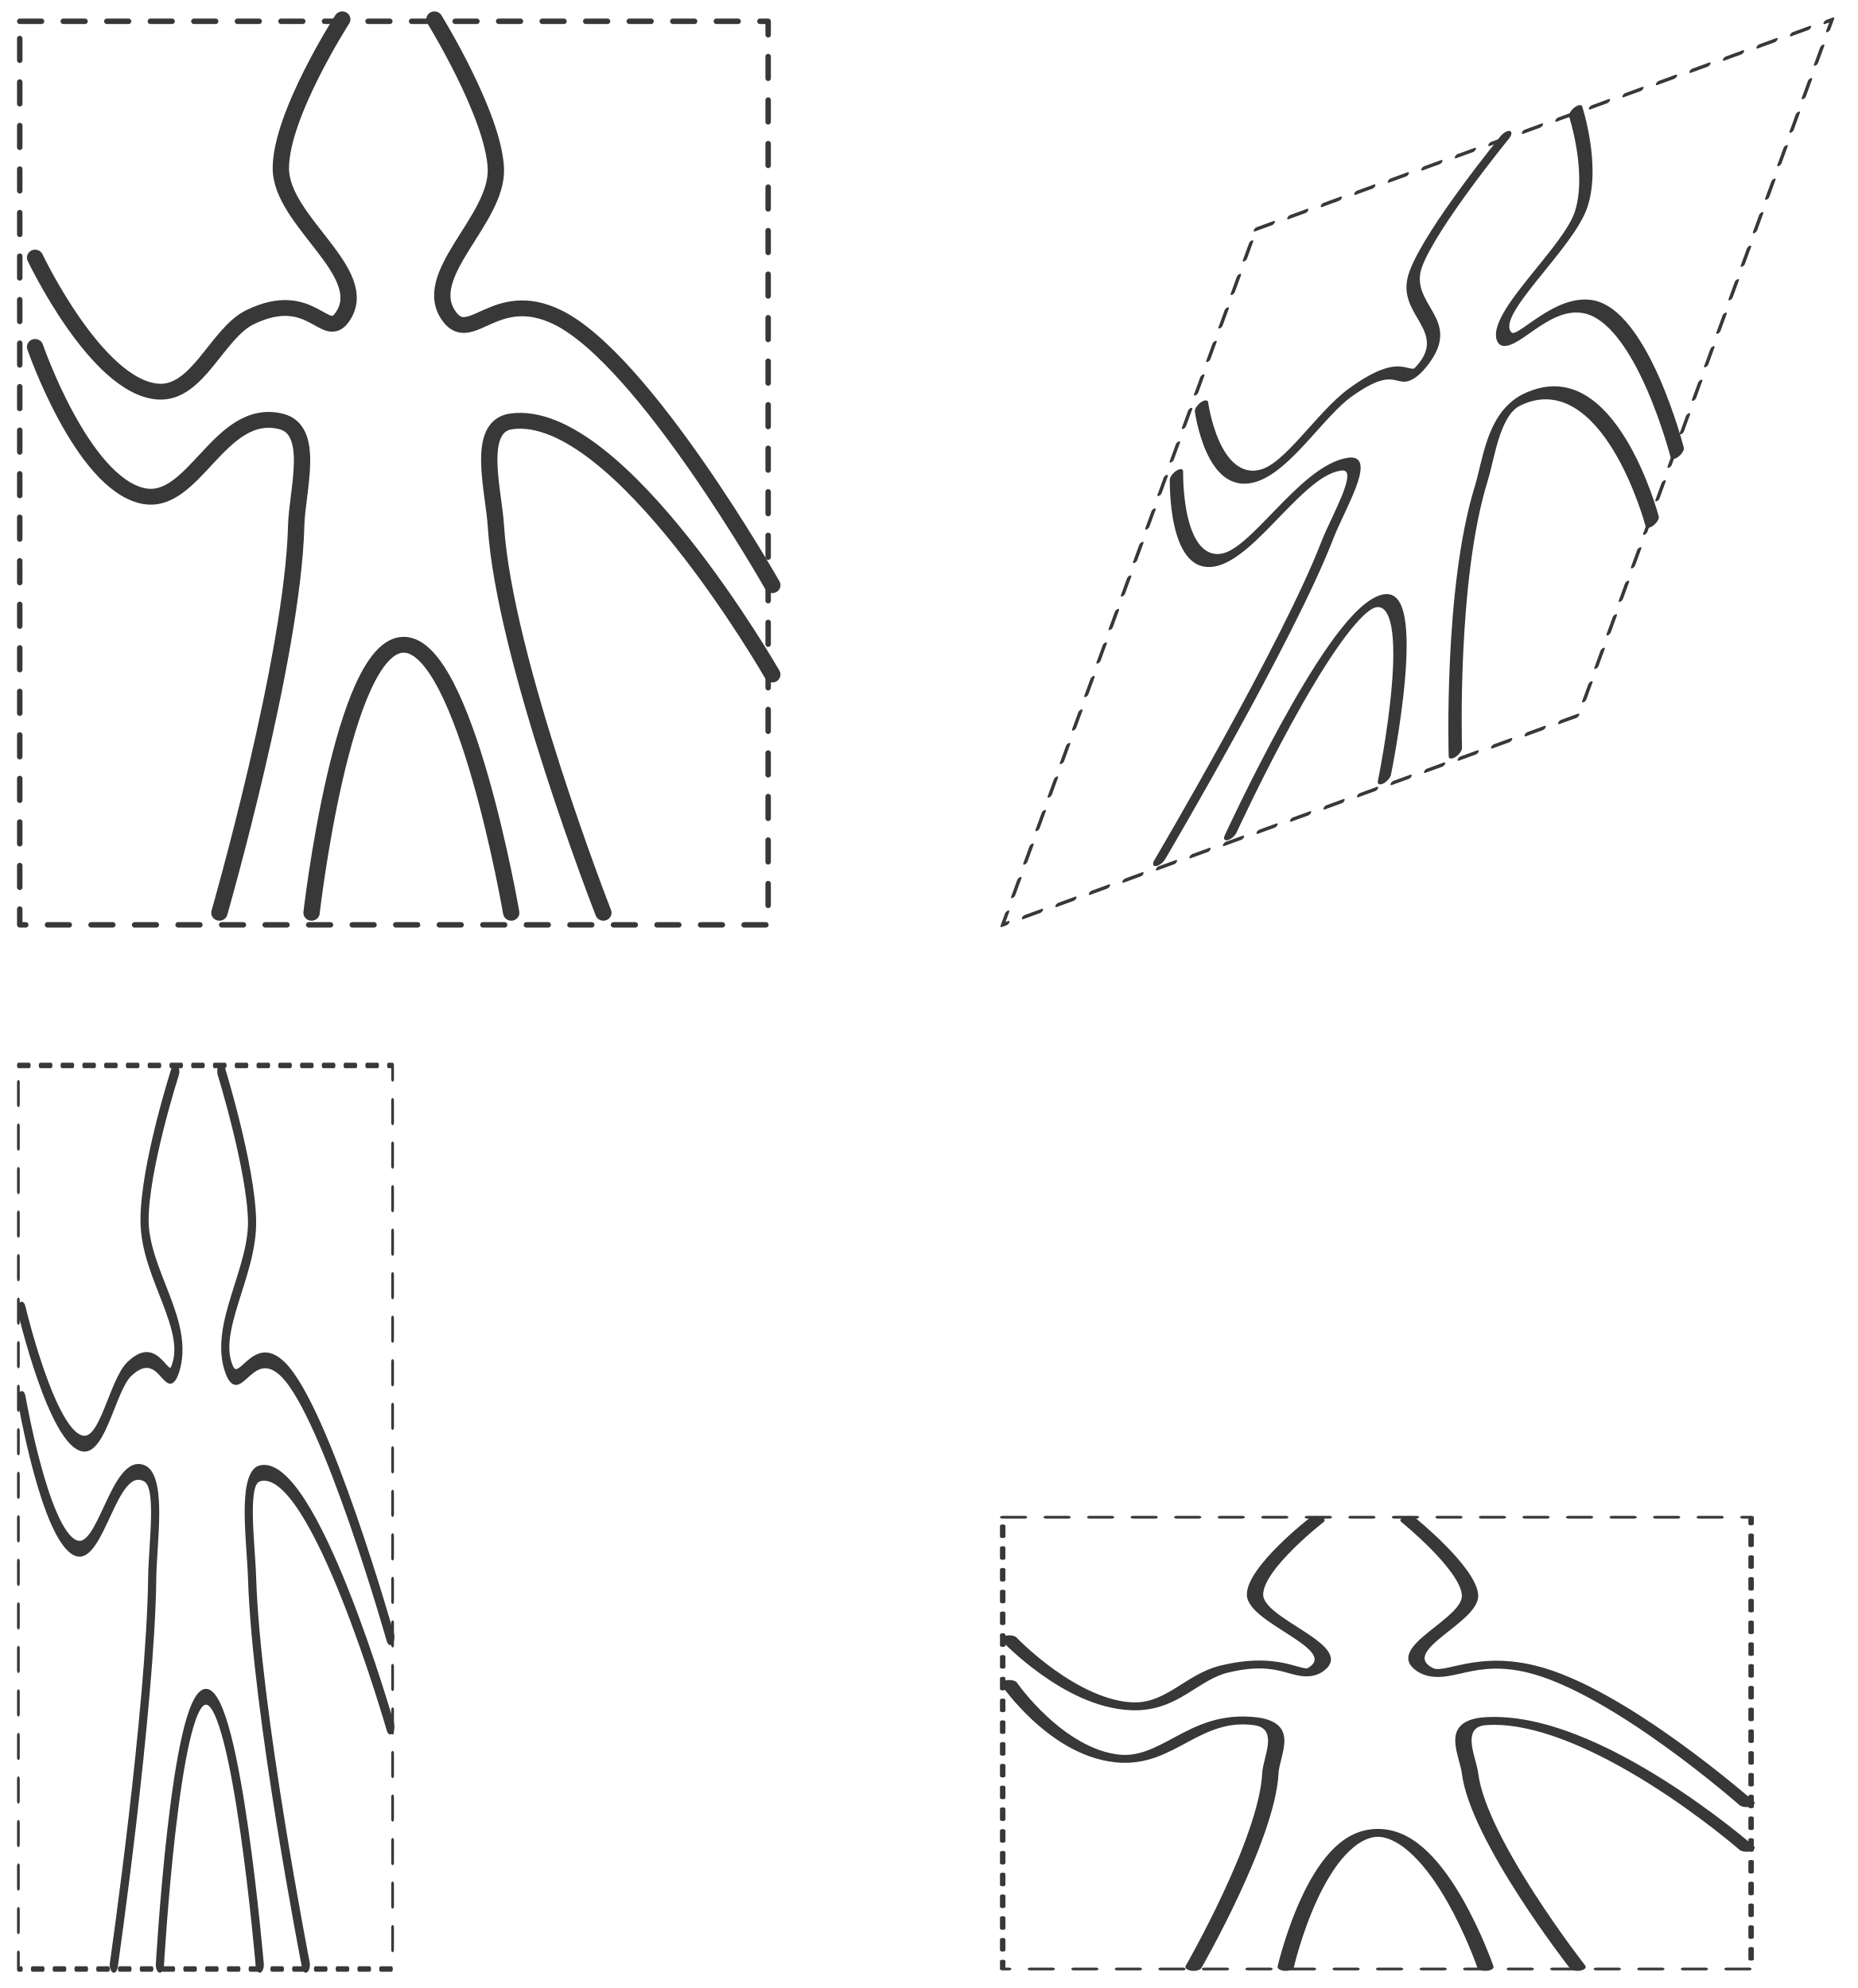
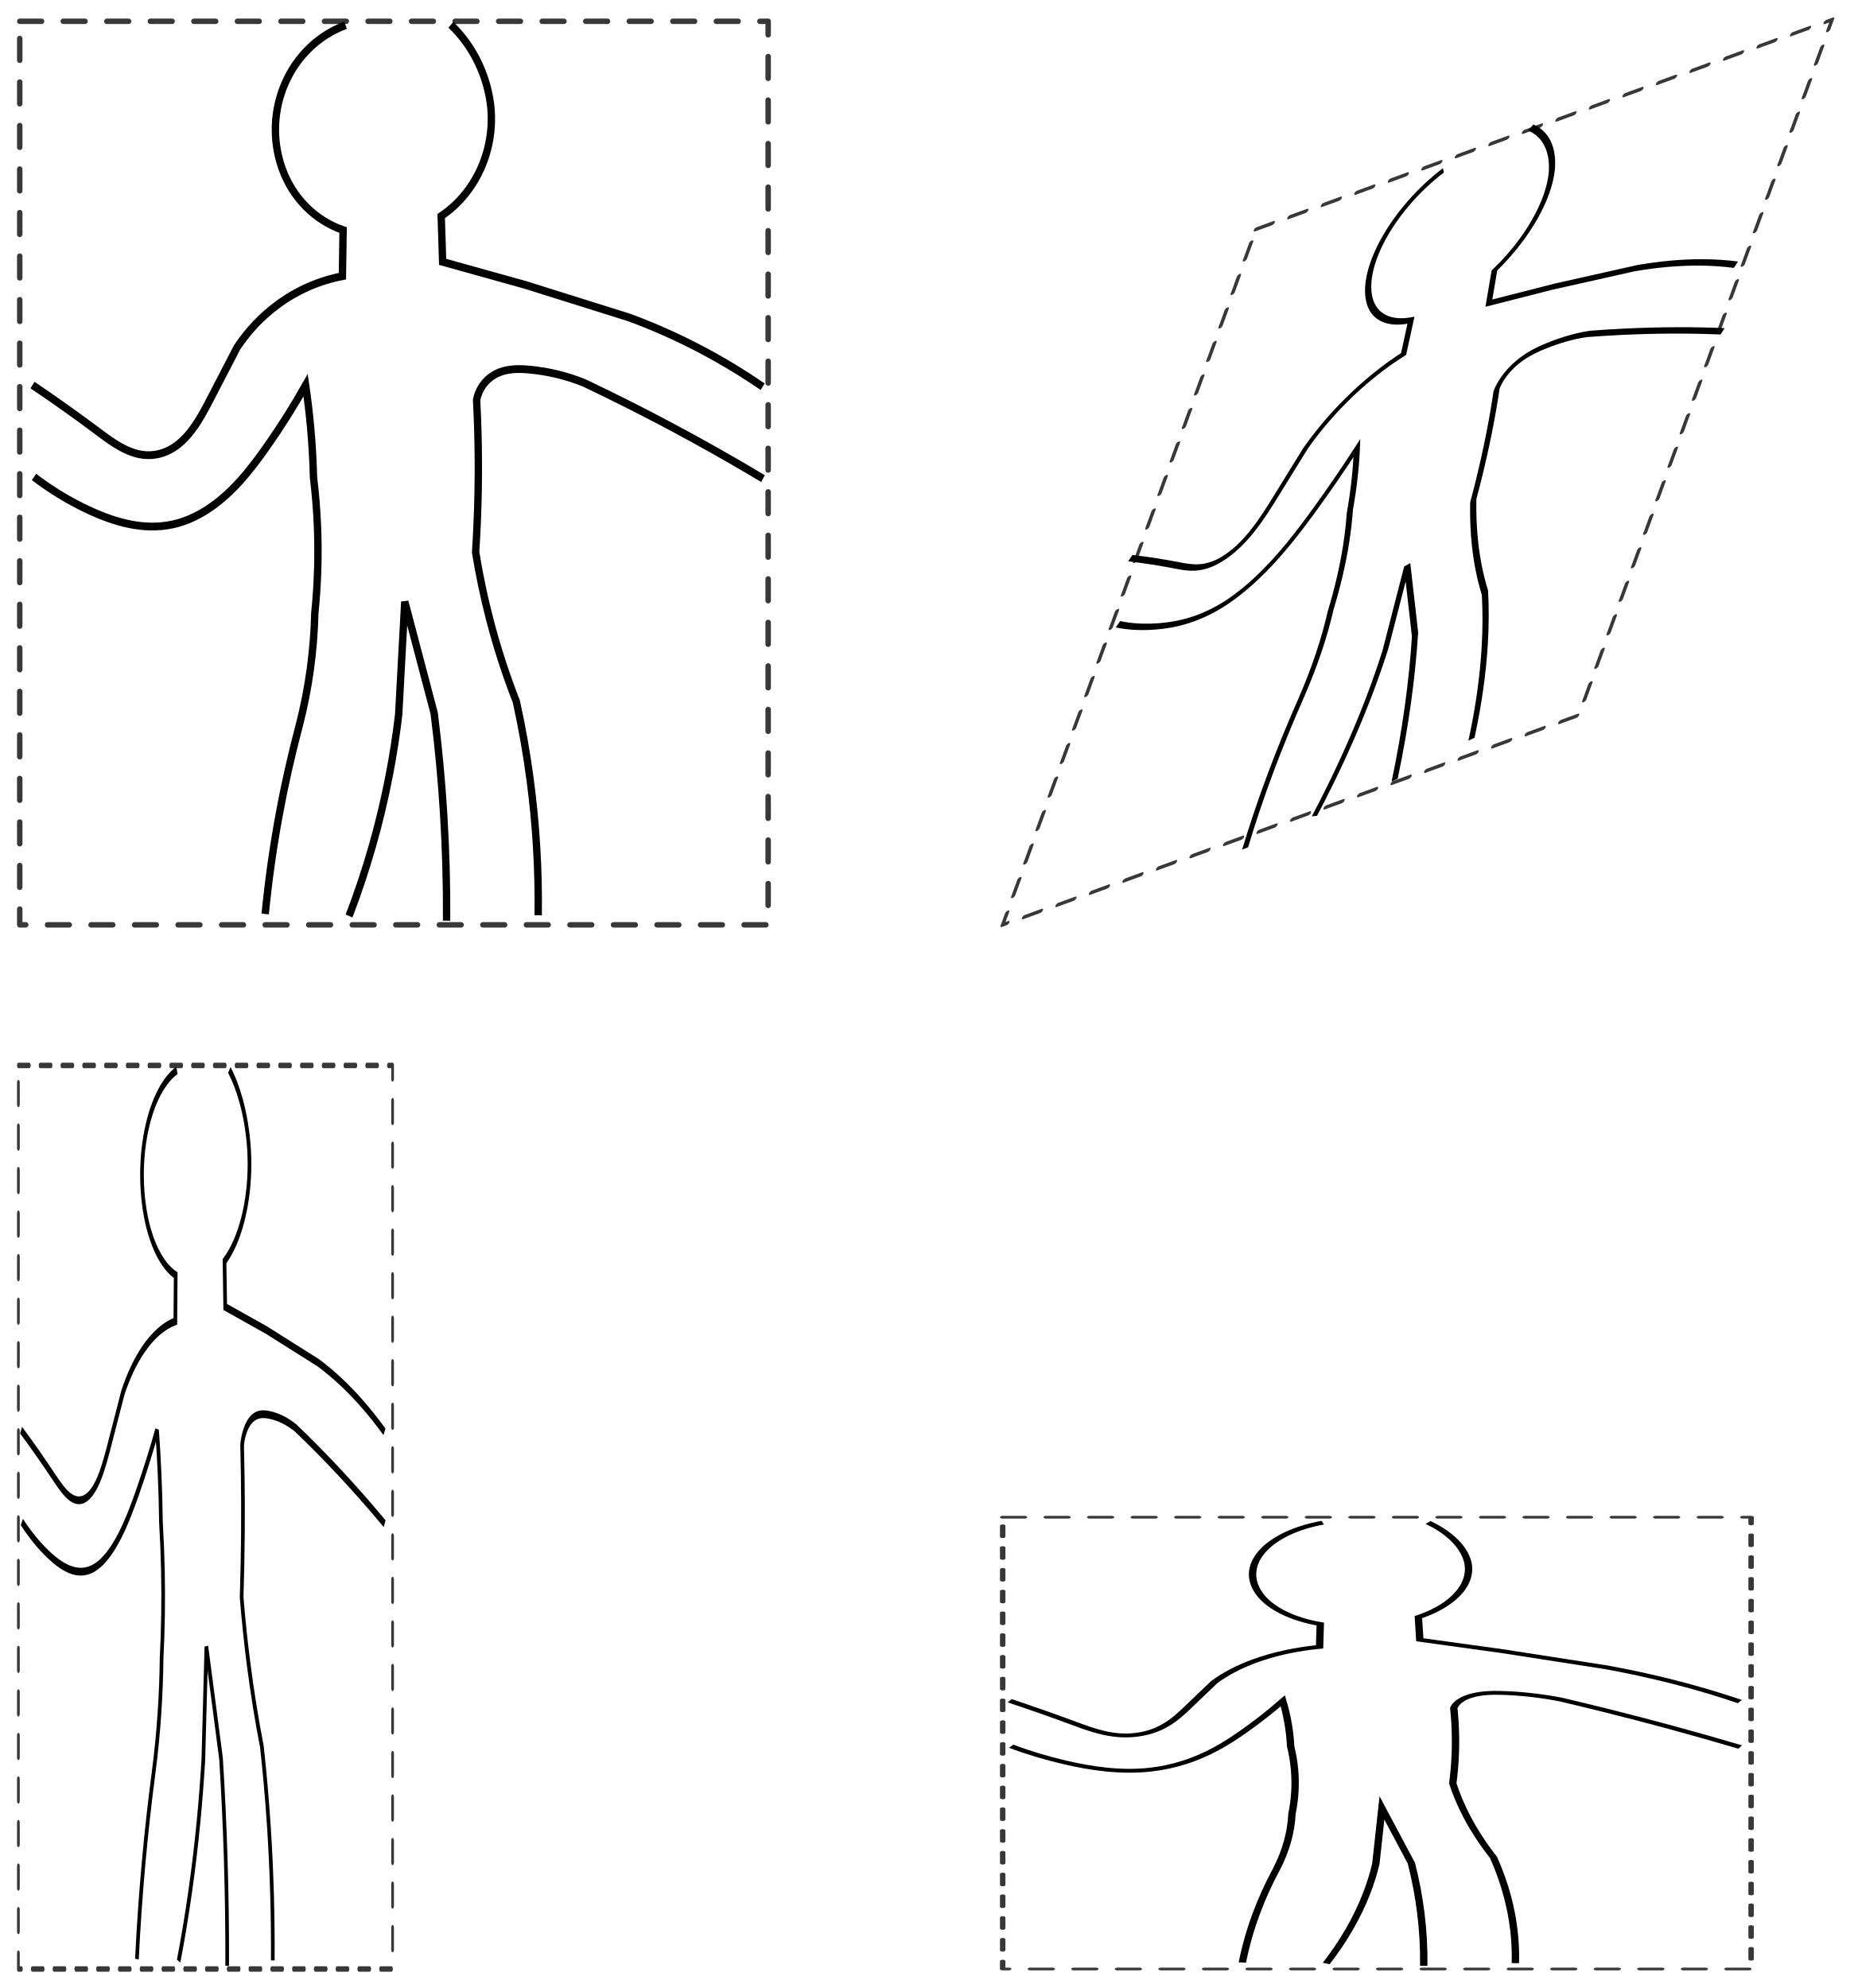
<svg xmlns="http://www.w3.org/2000/svg" preserveAspectRatio="xMinYMin meet" viewBox="0 0 327 350" id="svg3098" style="display:inline" version="1.1">
  <defs id="defs3100" />
  <g transform="translate(-55.96271,-366.2439)" id="layer2" style="display:inline">
    <g transform="translate(140,-59.99997)" id="g20088-0" />
    <g transform="matrix(0.5406711,0,0,0.5406711,26.99846,327.7439)" id="g65857">
-       <g transform="matrix(1,0,0,0.9697524,1255,-176.9221)" id="g21974-0">
-         <path d="m -1190,372.362 c 0,0 15.175,45.432 35,50 16.721,3.853 25,-30 45,-25 11.433,2.858 5.283,23.218 5,35 -1.061,44.115 -25,130 -25,130" id="path9780-1" style="fill:none;stroke:#383838;stroke-width:5.315;stroke-linecap:round;stroke-linejoin:round;stroke-miterlimit:4;stroke-opacity:1;stroke-dasharray:none" />
-         <path d="m -1190,342.362 c 0,0 19.987,43.502 40,45 12.981,0.972 19.25,-19.625 30,-25 20,-10 24.394,8.281 30,0 10.064,-14.864 -20,-32.049 -20,-50 0,-17.951 20,-50 20,-50" id="path9782-73" style="fill:none;stroke:#383838;stroke-width:5.315;stroke-linecap:round;stroke-linejoin:round;stroke-miterlimit:4;stroke-opacity:1;stroke-dasharray:none" />
-         <path d="m -1060,262.362 c 0,0 19.201,32.067 20,50 0.774,17.383 -25.387,36.04 -15,50 6.964,9.36 15,-10 35,0 28.284,14.142 70,90 70,90" id="path9784-5" style="fill:none;stroke:#383838;stroke-width:5.315;stroke-linecap:round;stroke-linejoin:round;stroke-miterlimit:4;stroke-opacity:1;stroke-dasharray:none" />
-         <path d="m -950,482.362 c 0,0 -50,-90 -85,-85 -11.667,1.667 -5.713,23.236 -5,35 2.716,44.794 35,130 35,130" id="path9786-2" style="fill:none;stroke:#383838;stroke-width:5.315;stroke-linecap:round;stroke-linejoin:round;stroke-miterlimit:4;stroke-opacity:1;stroke-dasharray:none" />
-         <path d="m -1100,562.362 c 0,0 10,-90 30,-90 20,0 35,90 35,90" id="path9788-0" style="fill:none;stroke:#383838;stroke-width:5.315;stroke-linecap:round;stroke-linejoin:round;stroke-miterlimit:4;stroke-opacity:1;stroke-dasharray:none" />
-       </g>
+       <g transform="matrix(1,0,0,0.9697524,1255,-176.9221)" id="g21974-0" />
      <rect width="243.647" height="294.223" x="60" y="78.139" id="rect65782" style="fill:none;stroke:#383838;stroke-width:1.772;stroke-linecap:round;stroke-linejoin:round;stroke-miterlimit:4;stroke-opacity:1;stroke-dasharray:7.087, 7.087;stroke-dashoffset:0" />
    </g>
    <g transform="matrix(0.2703358,0,0,0.5406711,42.9791,316.9305)" id="g65839">
-       <g transform="matrix(1,0,0,0.9697524,1252.143,185.6403)" id="g21974-0-3">
-         <path d="m -1190,372.362 c 0,0 15.175,45.432 35,50 16.721,3.853 25,-30 45,-25 11.433,2.858 5.283,23.218 5,35 -1.061,44.115 -25,130 -25,130" id="path9780-1-1" style="fill:none;stroke:#383838;stroke-width:5.315;stroke-linecap:round;stroke-linejoin:round;stroke-miterlimit:4;stroke-opacity:1;stroke-dasharray:none" />
-         <path d="m -1190,342.362 c 0,0 19.987,43.502 40,45 12.981,0.972 19.25,-19.625 30,-25 20,-10 24.394,8.281 30,0 10.064,-14.864 -20,-32.049 -20,-50 0,-17.951 20,-50 20,-50" id="path9782-73-1" style="fill:none;stroke:#383838;stroke-width:5.315;stroke-linecap:round;stroke-linejoin:round;stroke-miterlimit:4;stroke-opacity:1;stroke-dasharray:none" />
-         <path d="m -1060,262.362 c 0,0 19.201,32.067 20,50 0.774,17.383 -25.387,36.04 -15,50 6.964,9.36 15,-10 35,0 28.284,14.142 70,90 70,90" id="path9784-5-3" style="fill:none;stroke:#383838;stroke-width:5.315;stroke-linecap:round;stroke-linejoin:round;stroke-miterlimit:4;stroke-opacity:1;stroke-dasharray:none" />
-         <path d="m -950,482.362 c 0,0 -50,-90 -85,-85 -11.667,1.667 -5.713,23.236 -5,35 2.716,44.794 35,130 35,130" id="path9786-2-5" style="fill:none;stroke:#383838;stroke-width:5.315;stroke-linecap:round;stroke-linejoin:round;stroke-miterlimit:4;stroke-opacity:1;stroke-dasharray:none" />
-         <path d="m -1100,562.362 c 0,0 10,-90 30,-90 20,0 35,90 35,90" id="path9788-0-9" style="fill:none;stroke:#383838;stroke-width:5.315;stroke-linecap:round;stroke-linejoin:round;stroke-miterlimit:4;stroke-opacity:1;stroke-dasharray:none" />
-       </g>
+       <g transform="matrix(1,0,0,0.9697524,1252.143,185.6403)" id="g21974-0-3" />
      <rect width="243.647" height="294.223" x="60" y="438.139" id="rect65782-8" style="fill:none;stroke:#383838;stroke-width:1.772;stroke-linecap:round;stroke-linejoin:round;stroke-miterlimit:4;stroke-opacity:1;stroke-dasharray:7.087, 7.087;stroke-dashoffset:0" />
    </g>
    <g transform="matrix(0.5406711,0,0,0.2703352,37.81188,514.9143)" id="g65848">
-       <g transform="matrix(1,0,0,0.9697524,1552.143,185.6403)" id="g21974-0-6">
-         <path d="m -1190,372.362 c 0,0 15.175,45.432 35,50 16.721,3.853 25,-30 45,-25 11.433,2.858 5.283,23.218 5,35 -1.061,44.115 -25,130 -25,130" id="path9780-1-4" style="fill:none;stroke:#383838;stroke-width:5.315;stroke-linecap:round;stroke-linejoin:round;stroke-miterlimit:4;stroke-opacity:1;stroke-dasharray:none" />
-         <path d="m -1190,342.362 c 0,0 19.987,43.502 40,45 12.981,0.972 19.25,-19.625 30,-25 20,-10 24.394,8.281 30,0 10.064,-14.864 -20,-32.049 -20,-50 0,-17.951 20,-50 20,-50" id="path9782-73-4" style="fill:none;stroke:#383838;stroke-width:5.315;stroke-linecap:round;stroke-linejoin:round;stroke-miterlimit:4;stroke-opacity:1;stroke-dasharray:none" />
-         <path d="m -1060,262.362 c 0,0 19.201,32.067 20,50 0.774,17.383 -25.387,36.04 -15,50 6.964,9.36 15,-10 35,0 28.284,14.142 70,90 70,90" id="path9784-5-6" style="fill:none;stroke:#383838;stroke-width:5.315;stroke-linecap:round;stroke-linejoin:round;stroke-miterlimit:4;stroke-opacity:1;stroke-dasharray:none" />
-         <path d="m -950,482.362 c 0,0 -50,-90 -85,-85 -11.667,1.667 -5.713,23.236 -5,35 2.716,44.794 35,130 35,130" id="path9786-2-6" style="fill:none;stroke:#383838;stroke-width:5.315;stroke-linecap:round;stroke-linejoin:round;stroke-miterlimit:4;stroke-opacity:1;stroke-dasharray:none" />
-         <path d="m -1100,562.362 c 0,0 10,-90 30,-90 20,0 35,90 35,90" id="path9788-0-4" style="fill:none;stroke:#383838;stroke-width:5.315;stroke-linecap:round;stroke-linejoin:round;stroke-miterlimit:4;stroke-opacity:1;stroke-dasharray:none" />
-       </g>
+       <g transform="matrix(1,0,0,0.9697524,1552.143,185.6403)" id="g21974-0-6" />
      <rect width="243.647" height="294.223" x="360" y="438.139" id="rect65782-5" style="fill:none;stroke:#383838;stroke-width:1.772;stroke-linecap:round;stroke-linejoin:round;stroke-miterlimit:4;stroke-opacity:1;stroke-dasharray:7.087, 7.087;stroke-dashoffset:0" />
    </g>
    <g transform="matrix(0.4162146,-0.1514891,-0.1514891,0.4162146,263.8894,383.1762)" id="g65857-2">
-       <g transform="matrix(1,0,0,0.9697524,1255,-176.9221)" id="g21974-0-1">
-         <path d="m -1190,372.362 c 0,0 15.175,45.432 35,50 16.721,3.853 25,-30 45,-25 11.433,2.858 5.283,23.218 5,35 -1.061,44.115 -25,130 -25,130" id="path9780-1-8" style="fill:none;stroke:#383838;stroke-width:5.315;stroke-linecap:round;stroke-linejoin:round;stroke-miterlimit:4;stroke-opacity:1;stroke-dasharray:none" />
-         <path d="m -1190,342.362 c 0,0 19.987,43.502 40,45 12.981,0.972 19.25,-19.625 30,-25 20,-10 24.394,8.281 30,0 10.064,-14.864 -20,-32.049 -20,-50 0,-17.951 20,-50 20,-50" id="path9782-73-8" style="fill:none;stroke:#383838;stroke-width:5.315;stroke-linecap:round;stroke-linejoin:round;stroke-miterlimit:4;stroke-opacity:1;stroke-dasharray:none" />
-         <path d="m -1060,262.362 c 0,0 19.201,32.067 20,50 0.774,17.383 -25.387,36.04 -15,50 6.964,9.36 15,-10 35,0 28.284,14.142 70,90 70,90" id="path9784-5-7" style="fill:none;stroke:#383838;stroke-width:5.315;stroke-linecap:round;stroke-linejoin:round;stroke-miterlimit:4;stroke-opacity:1;stroke-dasharray:none" />
-         <path d="m -950,482.362 c 0,0 -50,-90 -85,-85 -11.667,1.667 -5.713,23.236 -5,35 2.716,44.794 35,130 35,130" id="path9786-2-2" style="fill:none;stroke:#383838;stroke-width:5.315;stroke-linecap:round;stroke-linejoin:round;stroke-miterlimit:4;stroke-opacity:1;stroke-dasharray:none" />
-         <path d="m -1100,562.362 c 0,0 10,-90 30,-90 20,0 35,90 35,90" id="path9788-0-94" style="fill:none;stroke:#383838;stroke-width:5.315;stroke-linecap:round;stroke-linejoin:round;stroke-miterlimit:4;stroke-opacity:1;stroke-dasharray:none" />
-       </g>
+       <g transform="matrix(1,0,0,0.9697524,1255,-176.9221)" id="g21974-0-1" />
      <rect width="243.647" height="294.223" x="60" y="78.139" id="rect65782-52" style="fill:none;stroke:#383838;stroke-width:1.772;stroke-linecap:round;stroke-linejoin:round;stroke-miterlimit:4;stroke-opacity:1;stroke-dasharray:7.087, 7.087;stroke-dashoffset:0" />
    </g>
  </g>
+   <g id="g1463" transform="matrix(0.28078,0,0,0.2966776,87.51867,63.32566)">
+     <path id="path26" style="fill:none;stroke:#000000;stroke-width:4.62;stroke-linecap:butt;stroke-linejoin:miter;stroke-miterlimit:4;stroke-dasharray:none;stroke-opacity:1" d="m -92.886,330.127 c 10.932,-26.958 19.36,-54.865 25.177,-83.368 2.44,-11.956 4.417,-24.001 5.927,-36.11 l 3.832,-67.049 18.441,66.254 c 2.662,19.922 4.645,39.929 5.943,59.986 1.359,20.997 1.969,42.037 1.827,63.078" />
+     <g id="g1482" style="fill:none;stroke-width:4.62;stroke-miterlimit:4;stroke-dasharray:none">
+       <path d="m 25.691,329.702 c 0.377,-26.774 -1.294,-53.537 -4.998,-80.056 -2.196,-15.723 -5.104,-31.338 -8.714,-46.798 -6.594,-15.972 -12.186,-32.339 -16.743,-49.007 -3.569,-13.052 -6.498,-26.27 -8.777,-39.607 1.656,-24.208 2.113,-48.482 1.37,-72.735 -0.181,-5.898 -0.432,-11.793 -0.755,-17.685 1.288,-6.122 5.129,-11.416 10.551,-14.536 7.171,-4.126 15.413,-4.059 23.113,-3.348 11.267,1.04 22.55,3.572 33.659,7.777 9.139,4.109 18.232,8.32 27.277,12.631 28.821,13.736 57.149,28.485 84.929,44.22" style="fill:none;stroke:#000000;stroke-width:4.62;stroke-linecap:butt;stroke-linejoin:miter;stroke-miterlimit:4;stroke-dasharray:none;stroke-opacity:1" id="path30" />
+     </g>
+     <path id="path34" style="fill:none;stroke:#000000;stroke-width:4.62;stroke-linecap:butt;stroke-linejoin:miter;stroke-miterlimit:4;stroke-dasharray:none;stroke-opacity:1" d="m -29.035,-198.743 c 5.815,5.297 10.798,11.441 14.782,18.224 5.207,8.865 8.621,18.667 10.048,28.849 2.294,17.931 -2.559,36.044 -13.51,50.427 -4.813,6.322 -10.706,11.743 -17.405,16.015 l 0.902,27.173 51.548,13.605 65.597,19.475 c 18.688,6.54 36.848,14.501 54.322,23.813 9.958,5.307 19.68,11.046 29.138,17.2" />
+     <path id="path38" style="fill:none;stroke:#000000;stroke-width:4.62;stroke-linecap:butt;stroke-linejoin:miter;stroke-miterlimit:4;stroke-dasharray:none;stroke-opacity:1" d="m -95.051,-198.477 c -34.718,12.128 -52.695,50.412 -39.854,84.873 6.496,17.432 20.596,30.943 38.289,36.69 l -0.432,27.355 c -14.428,2.616 -28.132,8.278 -40.199,16.609 -10.084,6.962 -18.843,15.668 -25.866,25.709 -5.619,10.167 -11.075,20.161 -16.461,30.085 -7.985,14.713 -17.447,31.122 -35.135,33.572 -13.446,1.862 -25.154,-6.362 -35.884,-13.964 -13.137,-9.308 -26.678,-18.434 -40.742,-27.397" />
+     <path id="path42" style="fill:none;stroke:#000000;stroke-width:4.62;stroke-linecap:butt;stroke-linejoin:miter;stroke-miterlimit:4;stroke-dasharray:none;stroke-opacity:1" d="m -290.378,69.574 c 10.681,7.732 22.008,14.229 33.825,19.478 16.567,7.358 34.801,12.473 53.11,8.699 7.438,-1.533 14.489,-4.488 21.001,-8.391 15.617,-9.362 27.373,-23.404 38.031,-37.79 8.635,-11.655 16.75,-23.801 24.299,-36.417 1.317,8.474 2.379,16.986 3.185,25.524 0.914,9.688 1.499,19.404 1.751,29.132 1.189,9.248 2,18.541 2.433,27.855 0.82,17.642 0.279,35.321 -1.617,52.88 -0.272,10.989 -1.193,21.951 -2.758,32.831 -1.617,11.243 -3.918,22.377 -6.891,33.34 -5.064,17.984 -9.37,36.173 -12.908,54.518 -3.684,19.1 -6.531,38.353 -8.533,57.702" />
+   </g>
+   <g transform="matrix(0.2330038,-0.113325,-0.04389945,0.2155098,267.4909,62.00266)" id="g1496">
+     <path d="m -92.886,330.127 c 10.932,-26.958 19.36,-54.865 25.177,-83.368 2.44,-11.956 4.417,-24.001 5.927,-36.11 l 3.832,-67.049 18.441,66.254 c 2.662,19.922 4.645,39.929 5.943,59.986 1.359,20.997 1.969,42.037 1.827,63.078" style="fill:none;stroke:#000000;stroke-width:4.62;stroke-linecap:butt;stroke-linejoin:miter;stroke-miterlimit:4;stroke-dasharray:none;stroke-opacity:1" id="path1484" />
+     <g style="fill:none;stroke-width:4.62;stroke-miterlimit:4;stroke-dasharray:none" id="g1488">
+       <path id="path1486" style="fill:none;stroke:#000000;stroke-width:4.62;stroke-linecap:butt;stroke-linejoin:miter;stroke-miterlimit:4;stroke-dasharray:none;stroke-opacity:1" d="m 25.691,329.702 c 0.377,-26.774 -1.294,-53.537 -4.998,-80.056 -2.196,-15.723 -5.104,-31.338 -8.714,-46.798 -6.594,-15.972 -12.186,-32.339 -16.743,-49.007 -3.569,-13.052 -6.498,-26.27 -8.777,-39.607 1.656,-24.208 2.113,-48.482 1.37,-72.735 -0.181,-5.898 -0.432,-11.793 -0.755,-17.685 1.288,-6.122 5.129,-11.416 10.551,-14.536 7.171,-4.126 15.413,-4.059 23.113,-3.348 11.267,1.04 22.55,3.572 33.659,7.777 9.139,4.109 18.232,8.32 27.277,12.631 28.821,13.736 57.149,28.485 84.929,44.22" />
+     </g>
+     <path d="m -29.035,-198.743 c 5.815,5.297 10.798,11.441 14.782,18.224 5.207,8.865 8.621,18.667 10.048,28.849 2.294,17.931 -2.559,36.044 -13.51,50.427 -4.813,6.322 -10.706,11.743 -17.405,16.015 l 0.902,27.173 51.548,13.605 65.597,19.475 c 18.688,6.54 36.848,14.501 54.322,23.813 9.958,5.307 19.68,11.046 29.138,17.2" style="fill:none;stroke:#000000;stroke-width:4.62;stroke-linecap:butt;stroke-linejoin:miter;stroke-miterlimit:4;stroke-dasharray:none;stroke-opacity:1" id="path1490" />
+     <path d="m -95.051,-198.477 c -34.718,12.128 -52.695,50.412 -39.854,84.873 6.496,17.432 20.596,30.943 38.289,36.69 l -0.432,27.355 c -14.428,2.616 -28.132,8.278 -40.199,16.609 -10.084,6.962 -18.843,15.668 -25.866,25.709 -5.619,10.167 -11.075,20.161 -16.461,30.085 -7.985,14.713 -17.447,31.122 -35.135,33.572 -13.446,1.862 -25.154,-6.362 -35.884,-13.964 -13.137,-9.308 -26.678,-18.434 -40.742,-27.397" style="fill:none;stroke:#000000;stroke-width:4.62;stroke-linecap:butt;stroke-linejoin:miter;stroke-miterlimit:4;stroke-dasharray:none;stroke-opacity:1" id="path1492" />
+     <path d="m -290.378,69.574 c 10.681,7.732 22.008,14.229 33.825,19.478 16.567,7.358 34.801,12.473 53.11,8.699 7.438,-1.533 14.489,-4.488 21.001,-8.391 15.617,-9.362 27.373,-23.404 38.031,-37.79 8.635,-11.655 16.75,-23.801 24.299,-36.417 1.317,8.474 2.379,16.986 3.185,25.524 0.914,9.688 1.499,19.404 1.751,29.132 1.189,9.248 2,18.541 2.433,27.855 0.82,17.642 0.279,35.321 -1.617,52.88 -0.272,10.989 -1.193,21.951 -2.758,32.831 -1.617,11.243 -3.918,22.377 -6.891,33.34 -5.064,17.984 -9.37,36.173 -12.908,54.518 -3.684,19.1 -6.531,38.353 -8.533,57.702" style="fill:none;stroke:#000000;stroke-width:4.62;stroke-linecap:butt;stroke-linejoin:miter;stroke-miterlimit:4;stroke-dasharray:none;stroke-opacity:1" id="path1494" />
+   </g>
+   <g transform="matrix(0.139723,0,0,0.2966776,44.42368,247.3257)" id="g1510">
+     <path d="m -92.886,330.127 c 10.932,-26.958 19.36,-54.865 25.177,-83.368 2.44,-11.956 4.417,-24.001 5.927,-36.11 l 3.832,-67.049 18.441,66.254 c 2.662,19.922 4.645,39.929 5.943,59.986 1.359,20.997 1.969,42.037 1.827,63.078" style="fill:none;stroke:#000000;stroke-width:4.62;stroke-linecap:butt;stroke-linejoin:miter;stroke-miterlimit:4;stroke-dasharray:none;stroke-opacity:1" id="path1498" />
+     <g style="fill:none;stroke-width:4.62;stroke-miterlimit:4;stroke-dasharray:none" id="g1502">
+       <path id="path1500" style="fill:none;stroke:#000000;stroke-width:4.62;stroke-linecap:butt;stroke-linejoin:miter;stroke-miterlimit:4;stroke-dasharray:none;stroke-opacity:1" d="m 25.691,329.702 c 0.377,-26.774 -1.294,-53.537 -4.998,-80.056 -2.196,-15.723 -5.104,-31.338 -8.714,-46.798 -6.594,-15.972 -12.186,-32.339 -16.743,-49.007 -3.569,-13.052 -6.498,-26.27 -8.777,-39.607 1.656,-24.208 2.113,-48.482 1.37,-72.735 -0.181,-5.898 -0.432,-11.793 -0.755,-17.685 1.288,-6.122 5.129,-11.416 10.551,-14.536 7.171,-4.126 15.413,-4.059 23.113,-3.348 11.267,1.04 22.55,3.572 33.659,7.777 9.139,4.109 18.232,8.32 27.277,12.631 28.821,13.736 57.149,28.485 84.929,44.22" />
+     </g>
+     <path d="m -29.035,-198.743 c 5.815,5.297 10.798,11.441 14.782,18.224 5.207,8.865 8.621,18.667 10.048,28.849 2.294,17.931 -2.559,36.044 -13.51,50.427 -4.813,6.322 -10.706,11.743 -17.405,16.015 l 0.902,27.173 51.548,13.605 65.597,19.475 c 18.688,6.54 36.848,14.501 54.322,23.813 9.958,5.307 19.68,11.046 29.138,17.2" style="fill:none;stroke:#000000;stroke-width:4.62;stroke-linecap:butt;stroke-linejoin:miter;stroke-miterlimit:4;stroke-dasharray:none;stroke-opacity:1" id="path1504" />
+     <path d="m -95.051,-198.477 c -34.718,12.128 -52.695,50.412 -39.854,84.873 6.496,17.432 20.596,30.943 38.289,36.69 l -0.432,27.355 c -14.428,2.616 -28.132,8.278 -40.199,16.609 -10.084,6.962 -18.843,15.668 -25.866,25.709 -5.619,10.167 -11.075,20.161 -16.461,30.085 -7.985,14.713 -17.447,31.122 -35.135,33.572 -13.446,1.862 -25.154,-6.362 -35.884,-13.964 -13.137,-9.308 -26.678,-18.434 -40.742,-27.397" style="fill:none;stroke:#000000;stroke-width:4.62;stroke-linecap:butt;stroke-linejoin:miter;stroke-miterlimit:4;stroke-dasharray:none;stroke-opacity:1" id="path1506" />
+     <path d="m -290.378,69.574 c 10.681,7.732 22.008,14.229 33.825,19.478 16.567,7.358 34.801,12.473 53.11,8.699 7.438,-1.533 14.489,-4.488 21.001,-8.391 15.617,-9.362 27.373,-23.404 38.031,-37.79 8.635,-11.655 16.75,-23.801 24.299,-36.417 1.317,8.474 2.379,16.986 3.185,25.524 0.914,9.688 1.499,19.404 1.751,29.132 1.189,9.248 2,18.541 2.433,27.855 0.82,17.642 0.279,35.321 -1.617,52.88 -0.272,10.989 -1.193,21.951 -2.758,32.831 -1.617,11.243 -3.918,22.377 -6.891,33.34 -5.064,17.984 -9.37,36.173 -12.908,54.518 -3.684,19.1 -6.531,38.353 -8.533,57.702" style="fill:none;stroke:#000000;stroke-width:4.62;stroke-linecap:butt;stroke-linejoin:miter;stroke-miterlimit:4;stroke-dasharray:none;stroke-opacity:1" id="path1508" />
+   </g>
+   <g id="g1634" transform="matrix(0.28078,0,0,0.1468177,259.5187,297.2167)">
+     <path id="path1622" style="fill:none;stroke:#000000;stroke-width:4.62;stroke-linecap:butt;stroke-linejoin:miter;stroke-miterlimit:4;stroke-dasharray:none;stroke-opacity:1" d="m -92.886,330.127 c 10.932,-26.958 19.36,-54.865 25.177,-83.368 2.44,-11.956 4.417,-24.001 5.927,-36.11 l 3.832,-67.049 18.441,66.254 c 2.662,19.922 4.645,39.929 5.943,59.986 1.359,20.997 1.969,42.037 1.827,63.078" />
+     <g id="g1626" style="fill:none;stroke-width:4.62;stroke-miterlimit:4;stroke-dasharray:none">
+       <path d="m 25.691,329.702 c 0.377,-26.774 -1.294,-53.537 -4.998,-80.056 -2.196,-15.723 -5.104,-31.338 -8.714,-46.798 -6.594,-15.972 -12.186,-32.339 -16.743,-49.007 -3.569,-13.052 -6.498,-26.27 -8.777,-39.607 1.656,-24.208 2.113,-48.482 1.37,-72.735 -0.181,-5.898 -0.432,-11.793 -0.755,-17.685 1.288,-6.122 5.129,-11.416 10.551,-14.536 7.171,-4.126 15.413,-4.059 23.113,-3.348 11.267,1.04 22.55,3.572 33.659,7.777 9.139,4.109 18.232,8.32 27.277,12.631 28.821,13.736 57.149,28.485 84.929,44.22" style="fill:none;stroke:#000000;stroke-width:4.62;stroke-linecap:butt;stroke-linejoin:miter;stroke-miterlimit:4;stroke-dasharray:none;stroke-opacity:1" id="path1624" />
+     </g>
+     <path id="path1628" style="fill:none;stroke:#000000;stroke-width:4.62;stroke-linecap:butt;stroke-linejoin:miter;stroke-miterlimit:4;stroke-dasharray:none;stroke-opacity:1" d="m -29.035,-198.743 c 5.815,5.297 10.798,11.441 14.782,18.224 5.207,8.865 8.621,18.667 10.048,28.849 2.294,17.931 -2.559,36.044 -13.51,50.427 -4.813,6.322 -10.706,11.743 -17.405,16.015 l 0.902,27.173 51.548,13.605 65.597,19.475 c 18.688,6.54 36.848,14.501 54.322,23.813 9.958,5.307 19.68,11.046 29.138,17.2" />
+     <path id="path1630" style="fill:none;stroke:#000000;stroke-width:4.62;stroke-linecap:butt;stroke-linejoin:miter;stroke-miterlimit:4;stroke-dasharray:none;stroke-opacity:1" d="m -95.051,-198.477 c -34.718,12.128 -52.695,50.412 -39.854,84.873 6.496,17.432 20.596,30.943 38.289,36.69 l -0.432,27.355 c -14.428,2.616 -28.132,8.278 -40.199,16.609 -10.084,6.962 -18.843,15.668 -25.866,25.709 -5.619,10.167 -11.075,20.161 -16.461,30.085 -7.985,14.713 -17.447,31.122 -35.135,33.572 -13.446,1.862 -25.154,-6.362 -35.884,-13.964 -13.137,-9.308 -26.678,-18.434 -40.742,-27.397" />
+     <path id="path1632" style="fill:none;stroke:#000000;stroke-width:4.62;stroke-linecap:butt;stroke-linejoin:miter;stroke-miterlimit:4;stroke-dasharray:none;stroke-opacity:1" d="m -290.378,69.574 c 10.681,7.732 22.008,14.229 33.825,19.478 16.567,7.358 34.801,12.473 53.11,8.699 7.438,-1.533 14.489,-4.488 21.001,-8.391 15.617,-9.362 27.373,-23.404 38.031,-37.79 8.635,-11.655 16.75,-23.801 24.299,-36.417 1.317,8.474 2.379,16.986 3.185,25.524 0.914,9.688 1.499,19.404 1.751,29.132 1.189,9.248 2,18.541 2.433,27.855 0.82,17.642 0.279,35.321 -1.617,52.88 -0.272,10.989 -1.193,21.951 -2.758,32.831 -1.617,11.243 -3.918,22.377 -6.891,33.34 -5.064,17.984 -9.37,36.173 -12.908,54.518 -3.684,19.1 -6.531,38.353 -8.533,57.702" />
+   </g>
</svg>
